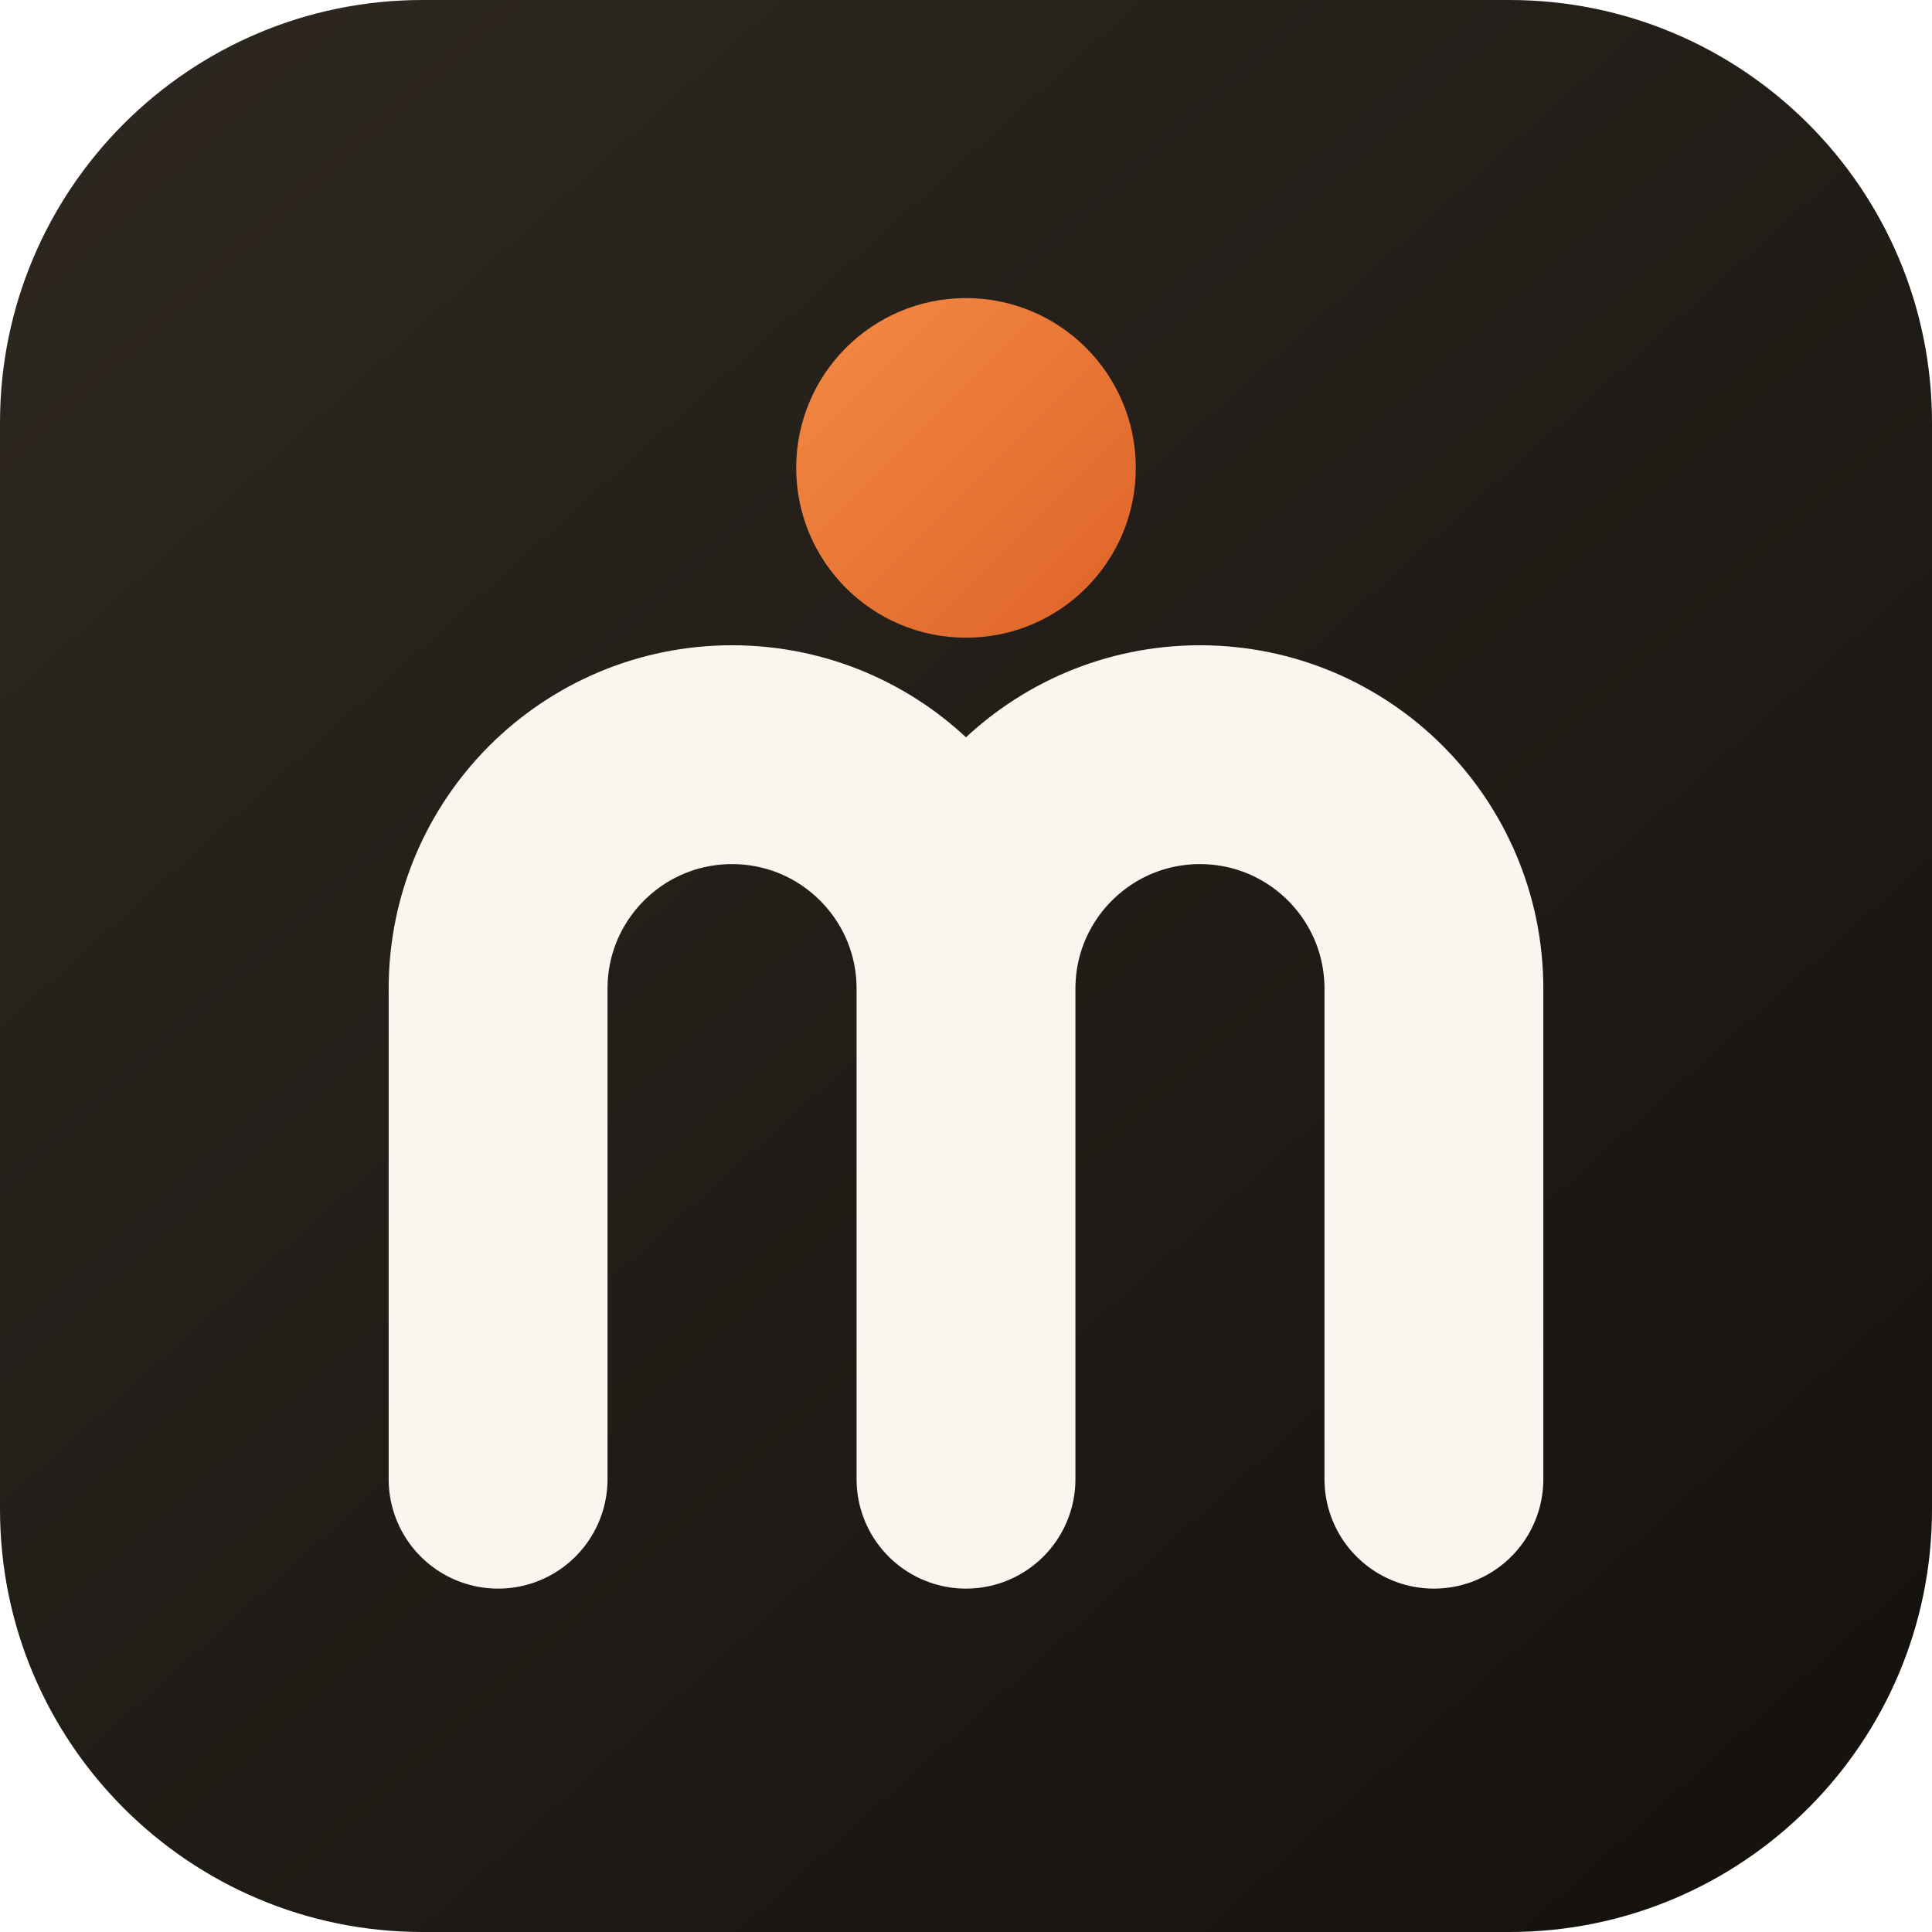
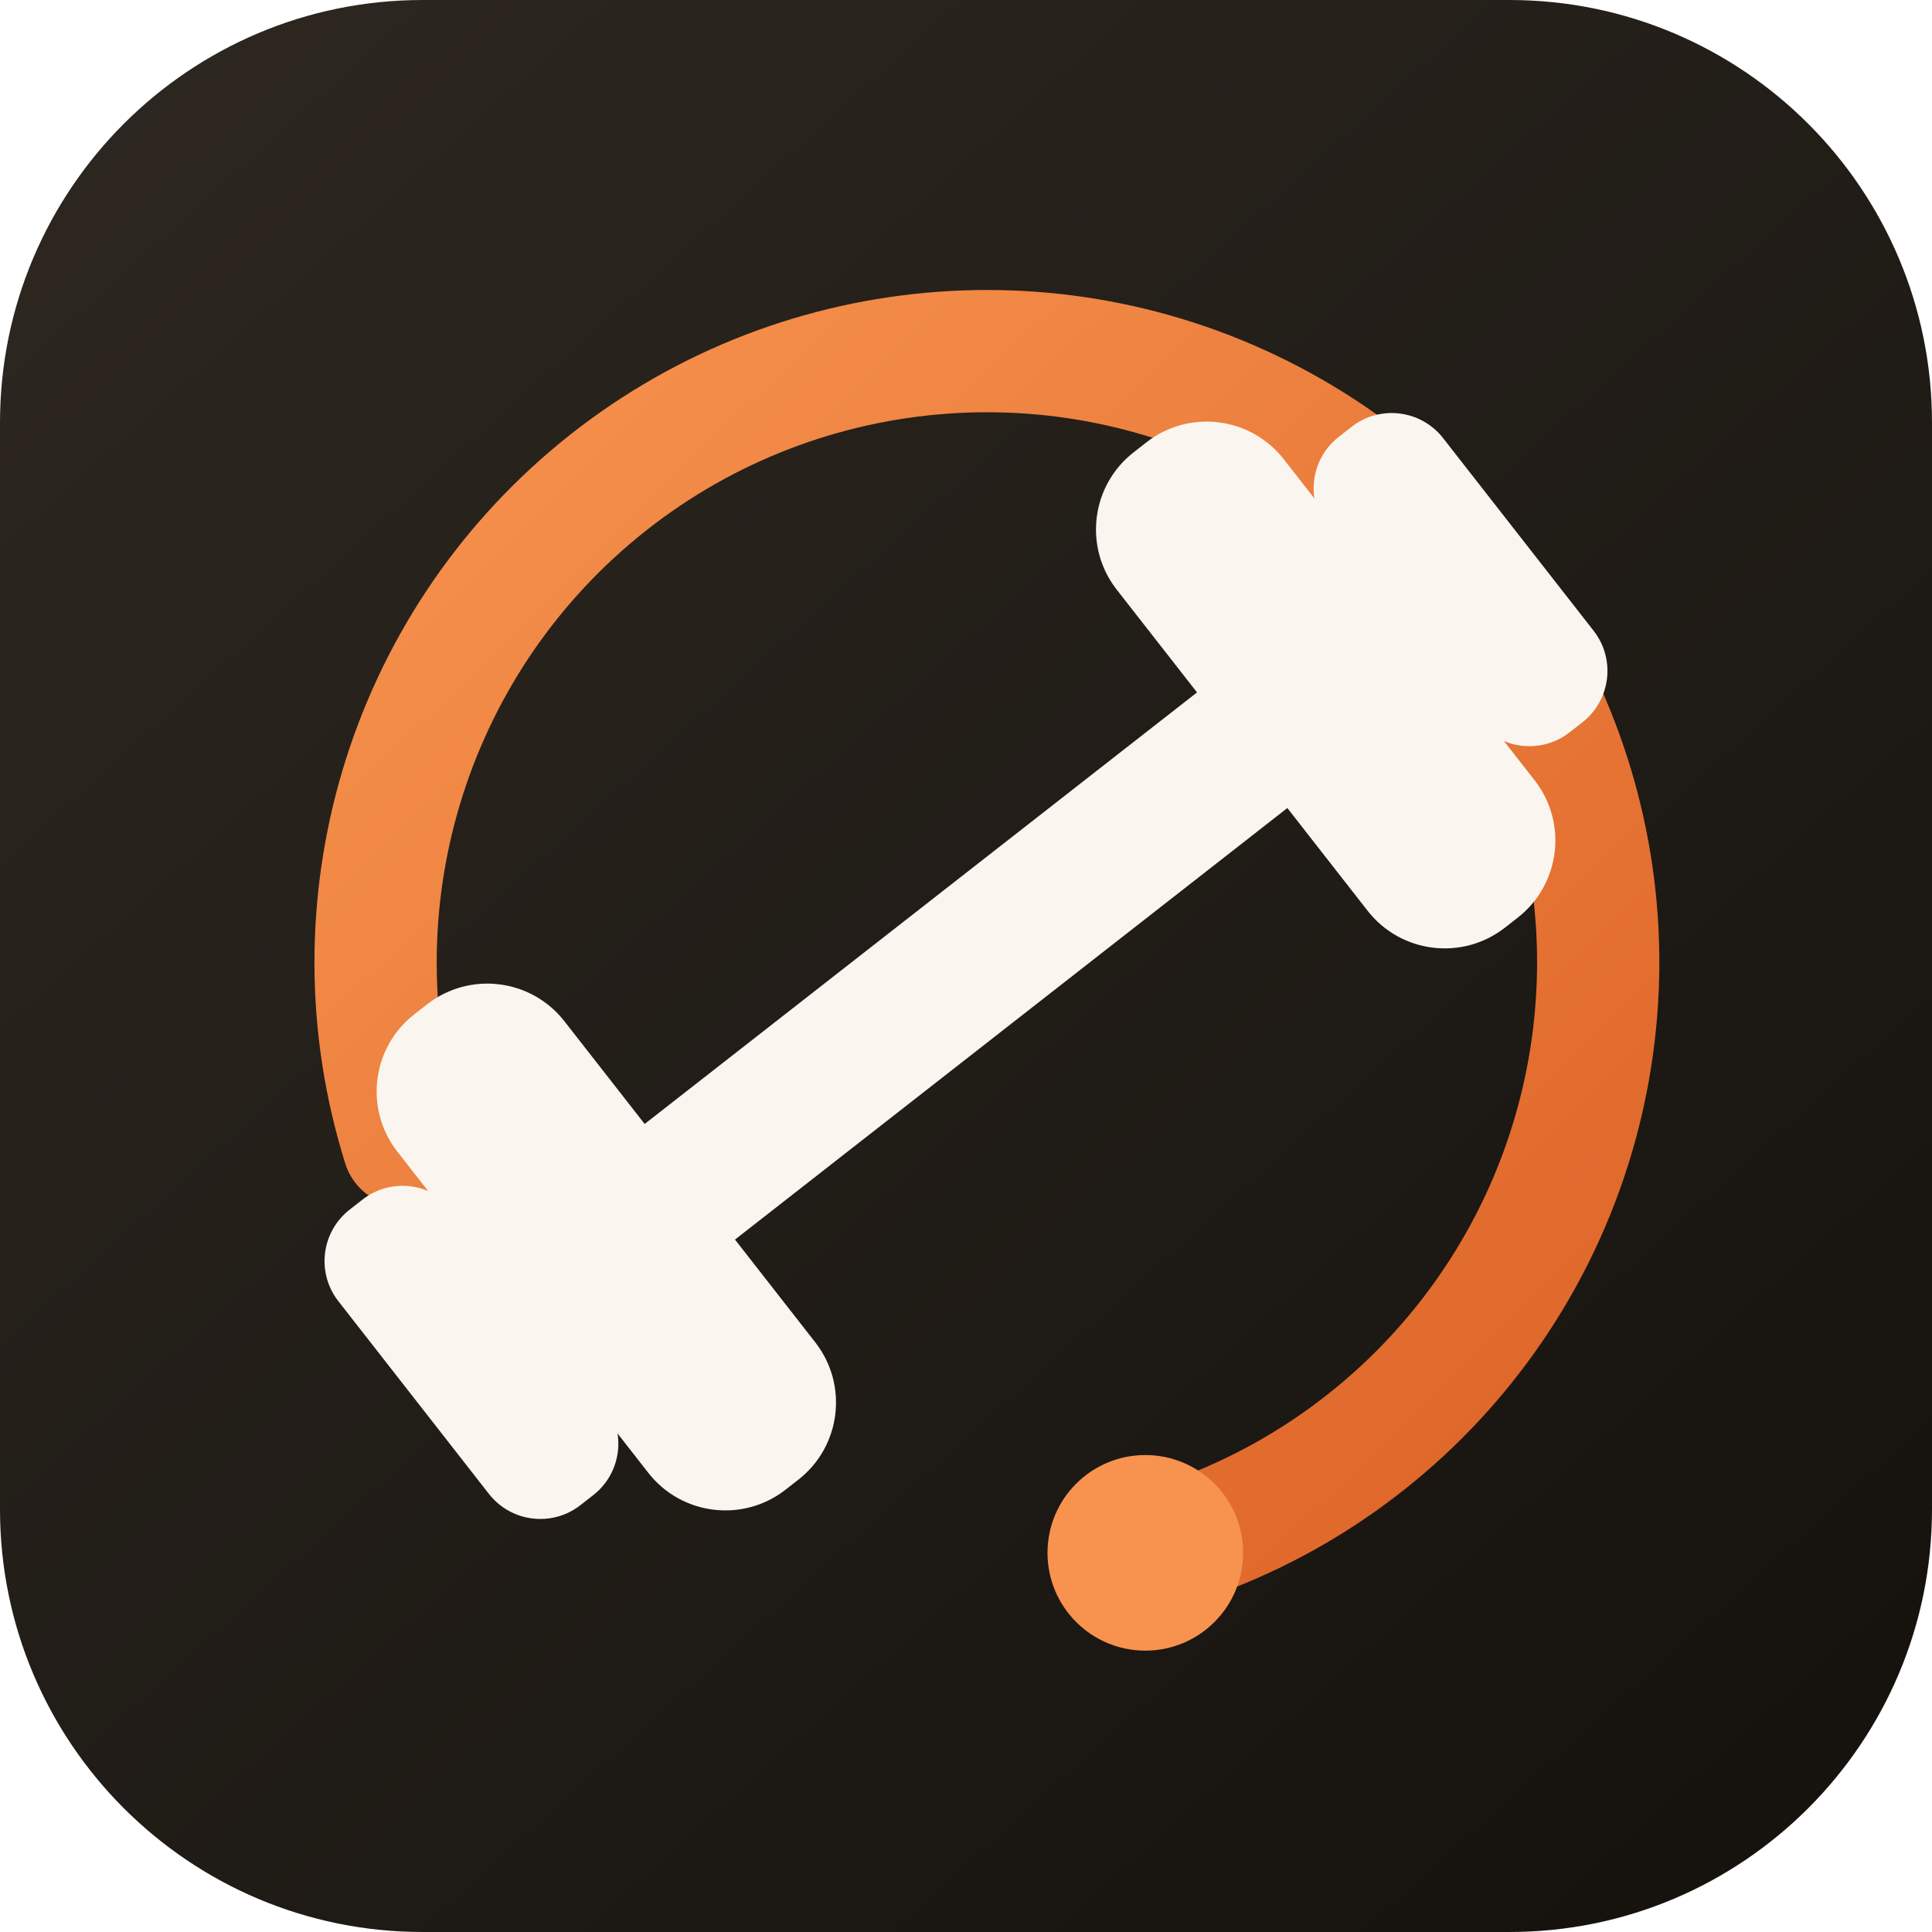
<svg xmlns="http://www.w3.org/2000/svg" width="512" height="512" viewBox="0 0 512 512">
  <defs>
    <linearGradient id="bg" x1="0" y1="0" x2="0.9" y2="1">
      <stop offset="0" stop-color="#2E2821" />
      <stop offset="1" stop-color="#15120E" />
    </linearGradient>
-     <linearGradient id="hl" x1="0" y1="0" x2="1" y2="1">
-       <stop offset="0" stop-color="#F58A45" />
+     <linearGradient id="acc" x1="0" y1="0" x2="1" y2="1">
+       <stop offset="0" stop-color="#F7934E" />
      <stop offset="1" stop-color="#DD6327" />
    </linearGradient>
  </defs>
  <rect width="512" height="512" rx="112" fill="url(#bg)" />
-   <g transform="translate(256 256) scale(1) translate(-256 -256)">
-     <path d="M 132 392 V 262 A 62 62 0 0 1 256 262 V 392 M 256 262 A 62 62 0 0 1 380 262 V 392" fill="none" stroke="#FAF6EF" stroke-width="58" stroke-linecap="round" stroke-linejoin="round" />
-     <circle cx="256" cy="124" r="45" fill="url(#hl)" />
+   <g transform="translate(256 256) scale(1.08) translate(-256 -256)">
+     <path d="M 118 300 A 150 150 0 1 1 300 400" fill="none" stroke="url(#acc)" stroke-width="30" stroke-linecap="round" />
+     <circle cx="300" cy="400" r="24" fill="#F7934E" />
+     <g transform="rotate(-38 256 256)" fill="#FAF6EF">
+       <rect x="150" y="238" width="212" height="36" rx="18" />
+       <rect x="118" y="182" width="52" height="148" rx="24" />
+       <rect x="342" y="182" width="52" height="148" rx="24" />
+       <rect x="84" y="210" width="36" height="92" rx="16" />
+       <rect x="392" y="210" width="36" height="92" rx="16" />
+     </g>
  </g>
</svg>
